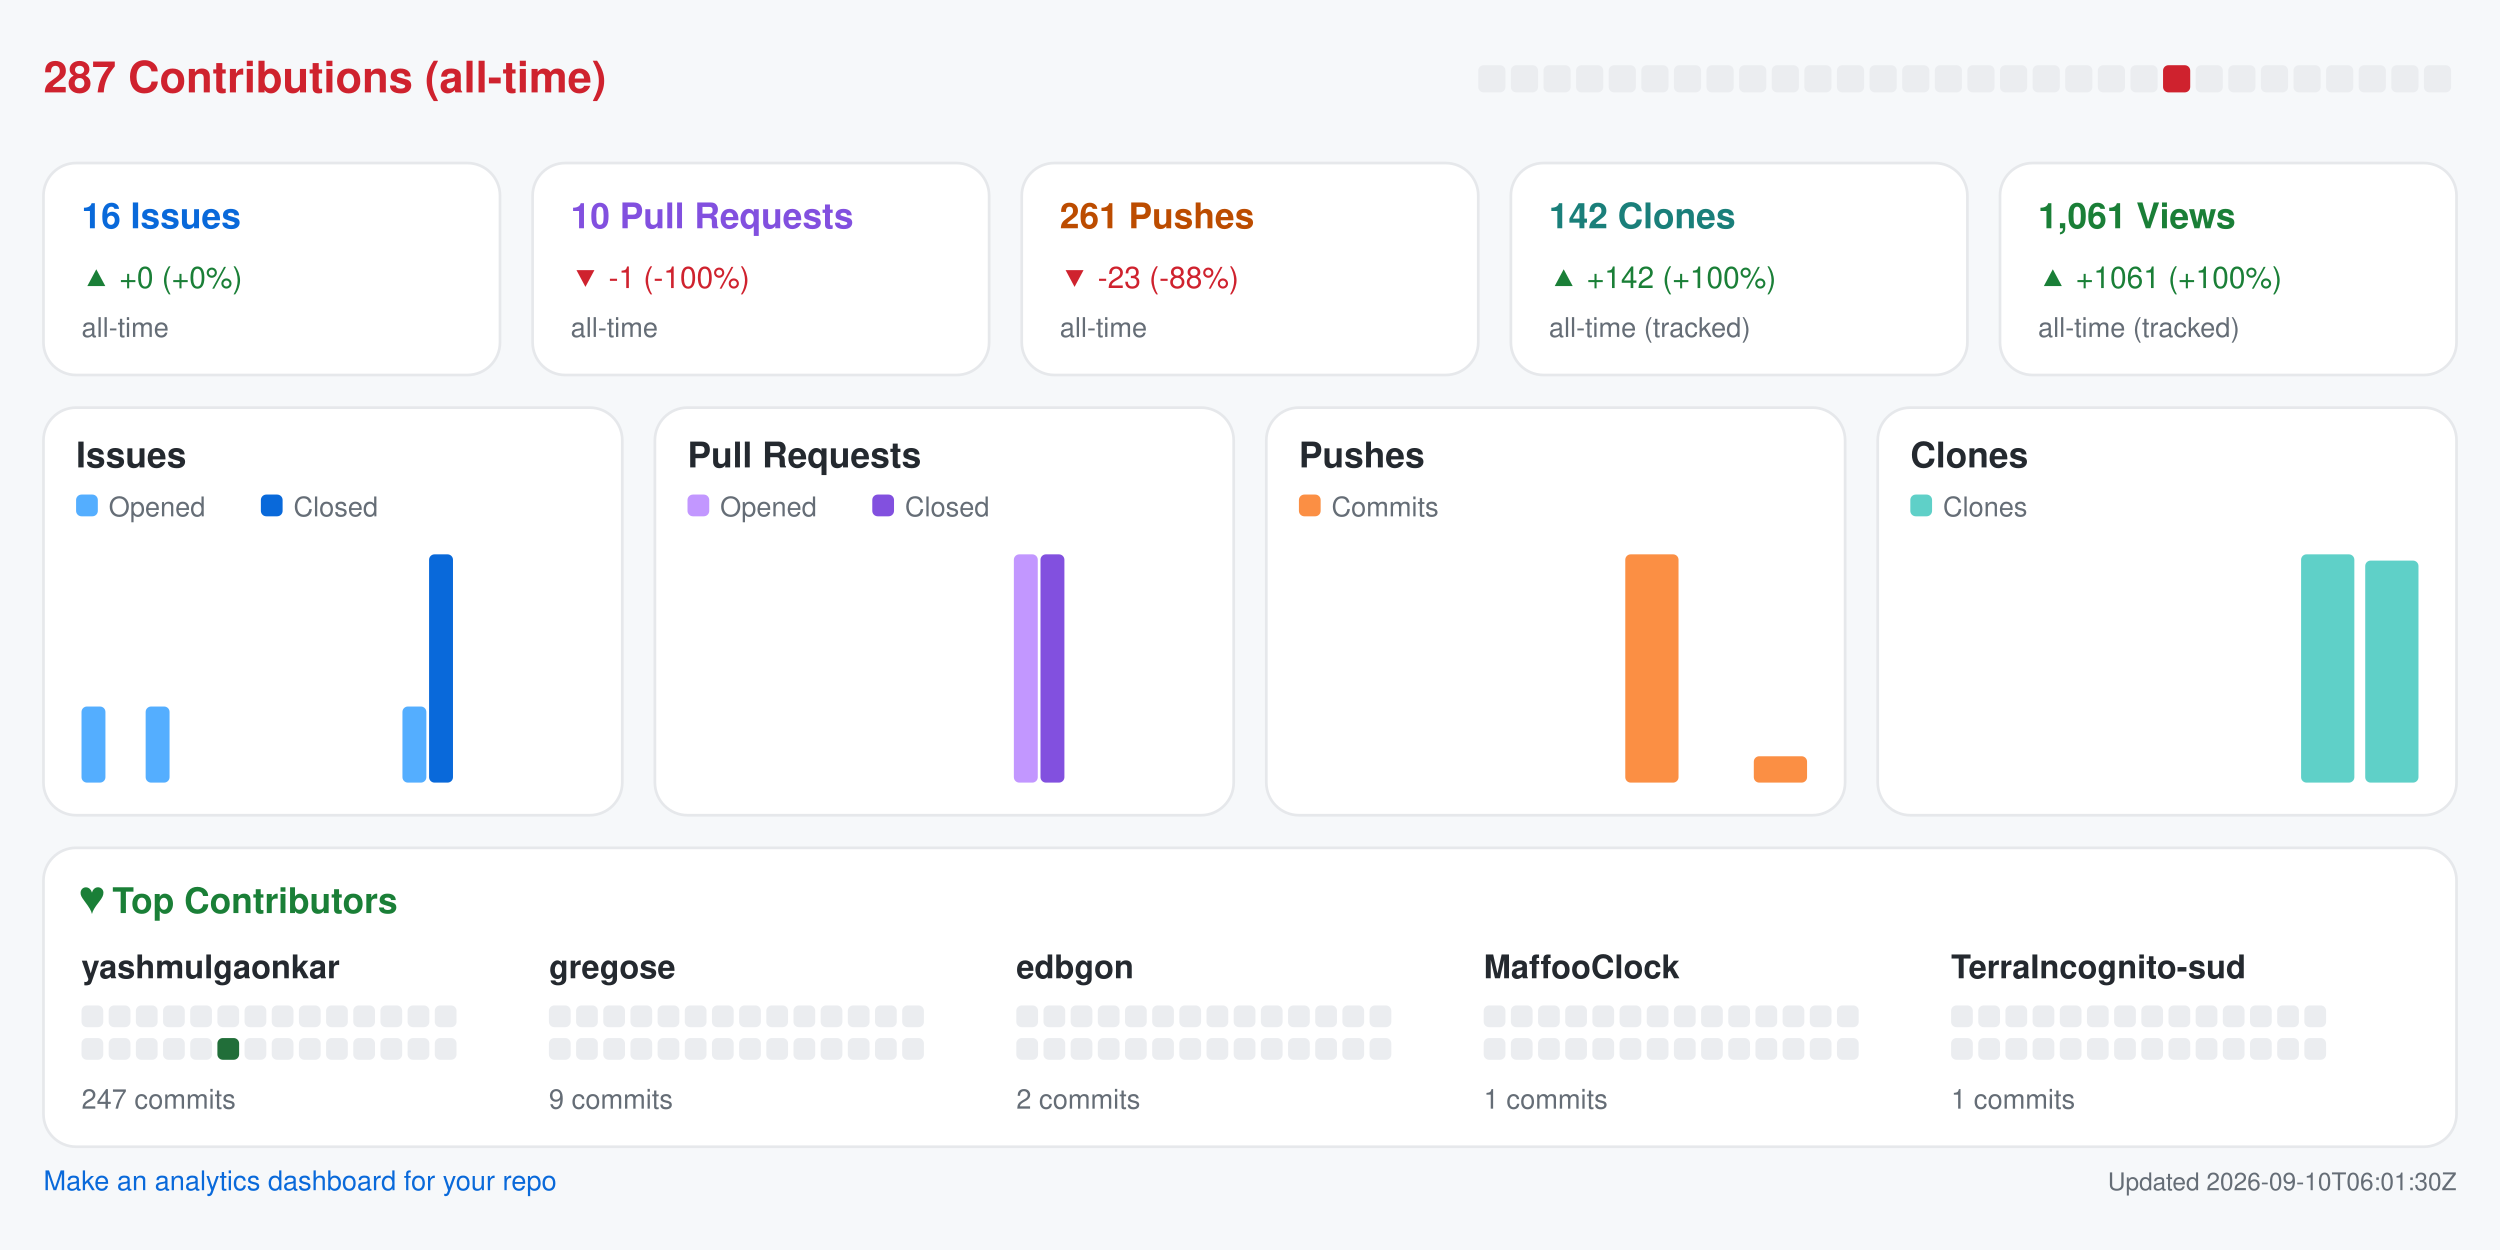
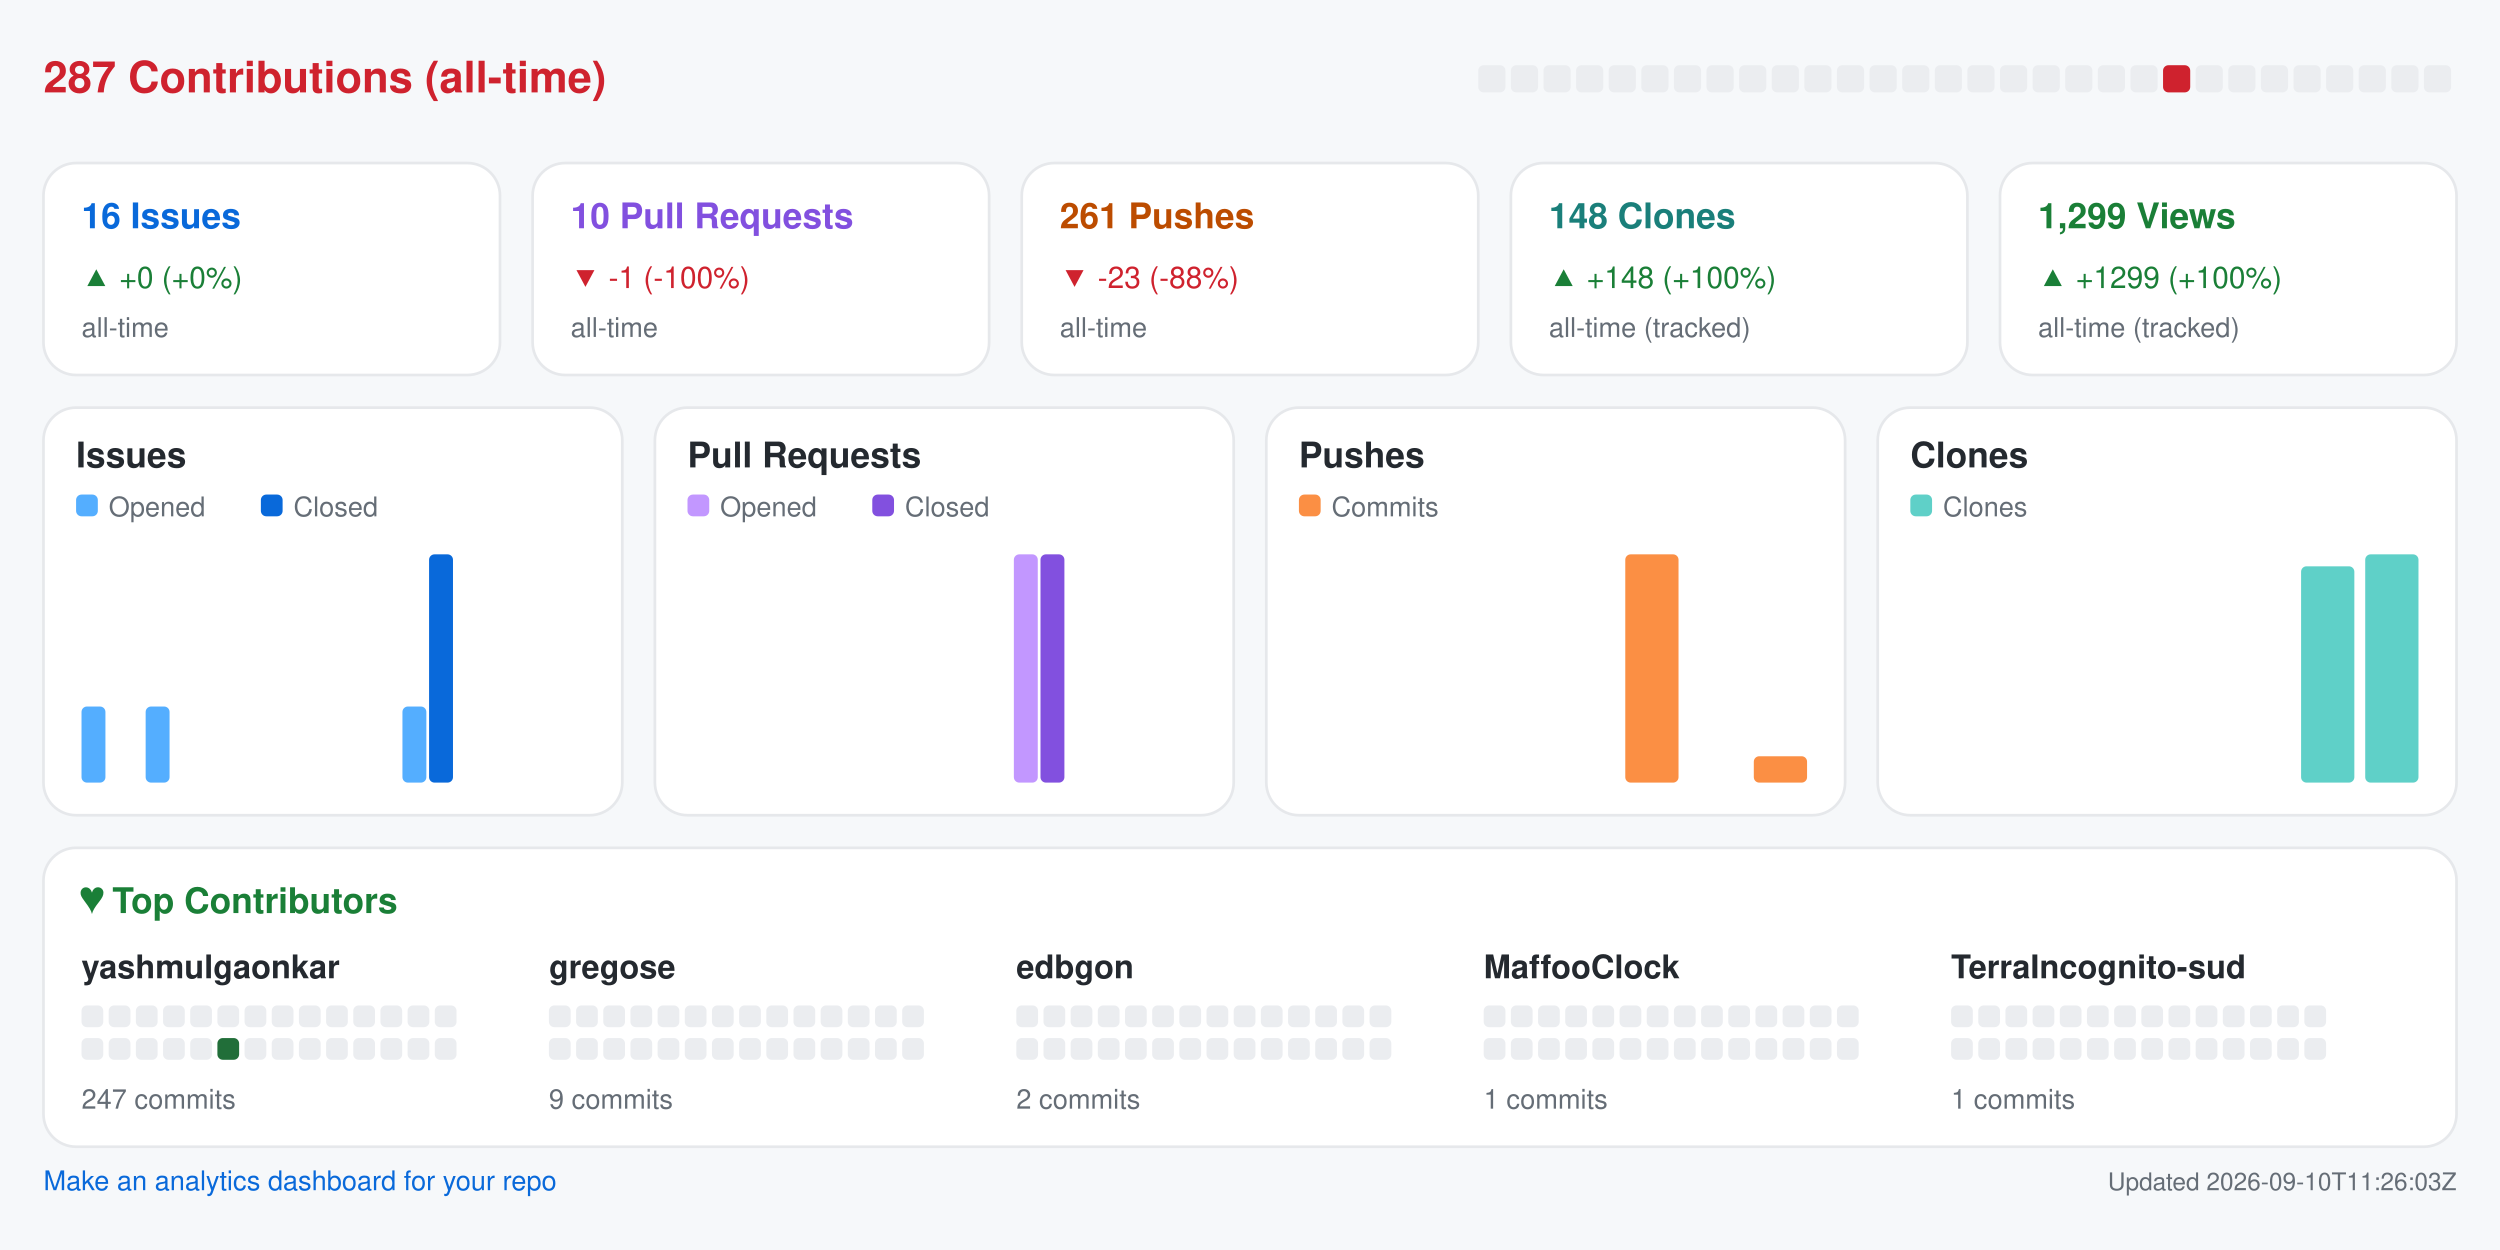
<svg xmlns="http://www.w3.org/2000/svg" width="920" height="460" viewBox="0 0 920 460" role="img" aria-label="Repository analytics for yashmulgaonkar/halo">
  <rect x="0.0" y="0.0" width="920.0" height="460.0" rx="0" fill="#f6f8fa" />
  <text x="16.0" y="34.0" fill="#cf222e" font-size="16" font-family="-apple-system,BlinkMacSystemFont,Segoe UI,Helvetica,Arial,sans-serif" font-weight="600" text-anchor="start">287 Contributions (all-time)</text>
  <rect x="544.0" y="24.0" width="10.0" height="10.0" rx="2" fill="#ebedf0" />
  <rect x="556.0" y="24.0" width="10.0" height="10.0" rx="2" fill="#ebedf0" />
  <rect x="568.0" y="24.0" width="10.0" height="10.0" rx="2" fill="#ebedf0" />
  <rect x="580.0" y="24.0" width="10.0" height="10.0" rx="2" fill="#ebedf0" />
  <rect x="592.0" y="24.0" width="10.0" height="10.0" rx="2" fill="#ebedf0" />
  <rect x="604.0" y="24.0" width="10.0" height="10.0" rx="2" fill="#ebedf0" />
  <rect x="616.0" y="24.0" width="10.0" height="10.0" rx="2" fill="#ebedf0" />
  <rect x="628.0" y="24.0" width="10.0" height="10.0" rx="2" fill="#ebedf0" />
  <rect x="640.0" y="24.0" width="10.0" height="10.0" rx="2" fill="#ebedf0" />
  <rect x="652.0" y="24.0" width="10.0" height="10.0" rx="2" fill="#ebedf0" />
  <rect x="664.0" y="24.0" width="10.0" height="10.0" rx="2" fill="#ebedf0" />
  <rect x="676.0" y="24.0" width="10.0" height="10.0" rx="2" fill="#ebedf0" />
  <rect x="688.0" y="24.0" width="10.0" height="10.0" rx="2" fill="#ebedf0" />
  <rect x="700.0" y="24.0" width="10.0" height="10.0" rx="2" fill="#ebedf0" />
  <rect x="712.0" y="24.0" width="10.0" height="10.0" rx="2" fill="#ebedf0" />
  <rect x="724.0" y="24.0" width="10.0" height="10.0" rx="2" fill="#ebedf0" />
  <rect x="736.0" y="24.0" width="10.0" height="10.0" rx="2" fill="#ebedf0" />
  <rect x="748.0" y="24.0" width="10.0" height="10.0" rx="2" fill="#ebedf0" />
  <rect x="760.0" y="24.0" width="10.0" height="10.0" rx="2" fill="#ebedf0" />
  <rect x="772.0" y="24.0" width="10.0" height="10.0" rx="2" fill="#ebedf0" />
  <rect x="784.0" y="24.0" width="10.0" height="10.0" rx="2" fill="#ebedf0" />
  <rect x="796.0" y="24.0" width="10.0" height="10.0" rx="2" fill="#cf222e" />
  <rect x="808.0" y="24.0" width="10.0" height="10.0" rx="2" fill="#ebedf0" />
  <rect x="820.0" y="24.0" width="10.0" height="10.0" rx="2" fill="#ebedf0" />
  <rect x="832.0" y="24.0" width="10.0" height="10.0" rx="2" fill="#ebedf0" />
  <rect x="844.0" y="24.0" width="10.0" height="10.0" rx="2" fill="#ebedf0" />
  <rect x="856.0" y="24.0" width="10.0" height="10.0" rx="2" fill="#ebedf0" />
  <rect x="868.0" y="24.0" width="10.0" height="10.0" rx="2" fill="#ebedf0" />
  <rect x="880.0" y="24.0" width="10.0" height="10.0" rx="2" fill="#ebedf0" />
  <rect x="892.0" y="24.0" width="10.0" height="10.0" rx="2" fill="#ebedf0" />
  <rect x="16.0" y="60.0" width="168.0" height="78.0" rx="12" fill="#ffffff" stroke="#e6e8eb" />
  <text x="30.0" y="84.0" fill="#0969da" font-size="13" font-family="-apple-system,BlinkMacSystemFont,Segoe UI,Helvetica,Arial,sans-serif" font-weight="600" text-anchor="start">16 Issues</text>
  <text x="30.0" y="106.0" fill="#1a7f37" font-size="11" font-family="-apple-system,BlinkMacSystemFont,Segoe UI,Helvetica,Arial,sans-serif" font-weight="400" text-anchor="start">▲ +0 (+0%)</text>
  <text x="30.0" y="124.0" fill="#656d76" font-size="10" font-family="-apple-system,BlinkMacSystemFont,Segoe UI,Helvetica,Arial,sans-serif" font-weight="400" text-anchor="start">all-time</text>
  <rect x="196.0" y="60.0" width="168.0" height="78.0" rx="12" fill="#ffffff" stroke="#e6e8eb" />
  <text x="210.0" y="84.0" fill="#8250df" font-size="13" font-family="-apple-system,BlinkMacSystemFont,Segoe UI,Helvetica,Arial,sans-serif" font-weight="600" text-anchor="start">10 Pull Requests</text>
  <text x="210.0" y="106.0" fill="#cf222e" font-size="11" font-family="-apple-system,BlinkMacSystemFont,Segoe UI,Helvetica,Arial,sans-serif" font-weight="400" text-anchor="start">▼ -1 (-100%)</text>
  <text x="210.0" y="124.0" fill="#656d76" font-size="10" font-family="-apple-system,BlinkMacSystemFont,Segoe UI,Helvetica,Arial,sans-serif" font-weight="400" text-anchor="start">all-time</text>
  <rect x="376.0" y="60.0" width="168.0" height="78.0" rx="12" fill="#ffffff" stroke="#e6e8eb" />
  <text x="390.0" y="84.0" fill="#bc4c00" font-size="13" font-family="-apple-system,BlinkMacSystemFont,Segoe UI,Helvetica,Arial,sans-serif" font-weight="600" text-anchor="start">261 Pushes</text>
  <text x="390.0" y="106.0" fill="#cf222e" font-size="11" font-family="-apple-system,BlinkMacSystemFont,Segoe UI,Helvetica,Arial,sans-serif" font-weight="400" text-anchor="start">▼ -23 (-88%)</text>
  <text x="390.0" y="124.0" fill="#656d76" font-size="10" font-family="-apple-system,BlinkMacSystemFont,Segoe UI,Helvetica,Arial,sans-serif" font-weight="400" text-anchor="start">all-time</text>
  <rect x="556.0" y="60.0" width="168.0" height="78.0" rx="12" fill="#ffffff" stroke="#e6e8eb" />
-   <text x="570.0" y="84.0" fill="#1a7f7a" font-size="13" font-family="-apple-system,BlinkMacSystemFont,Segoe UI,Helvetica,Arial,sans-serif" font-weight="600" text-anchor="start">142 Clones</text>
-   <text x="570.0" y="106.0" fill="#1a7f37" font-size="11" font-family="-apple-system,BlinkMacSystemFont,Segoe UI,Helvetica,Arial,sans-serif" font-weight="400" text-anchor="start">▲ +142 (+100%)</text>
+   <text x="570.0" y="84.0" fill="#1a7f7a" font-size="13" font-family="-apple-system,BlinkMacSystemFont,Segoe UI,Helvetica,Arial,sans-serif" font-weight="600" text-anchor="start">148 Clones</text>
+   <text x="570.0" y="106.0" fill="#1a7f37" font-size="11" font-family="-apple-system,BlinkMacSystemFont,Segoe UI,Helvetica,Arial,sans-serif" font-weight="400" text-anchor="start">▲ +148 (+100%)</text>
  <text x="570.0" y="124.0" fill="#656d76" font-size="10" font-family="-apple-system,BlinkMacSystemFont,Segoe UI,Helvetica,Arial,sans-serif" font-weight="400" text-anchor="start">all-time (tracked)</text>
  <rect x="736.0" y="60.0" width="168.0" height="78.0" rx="12" fill="#ffffff" stroke="#e6e8eb" />
-   <text x="750.0" y="84.0" fill="#1a7f37" font-size="13" font-family="-apple-system,BlinkMacSystemFont,Segoe UI,Helvetica,Arial,sans-serif" font-weight="600" text-anchor="start">1,061 Views</text>
-   <text x="750.0" y="106.0" fill="#1a7f37" font-size="11" font-family="-apple-system,BlinkMacSystemFont,Segoe UI,Helvetica,Arial,sans-serif" font-weight="400" text-anchor="start">▲ +1061 (+100%)</text>
+   <text x="750.0" y="84.0" fill="#1a7f37" font-size="13" font-family="-apple-system,BlinkMacSystemFont,Segoe UI,Helvetica,Arial,sans-serif" font-weight="600" text-anchor="start">1,299 Views</text>
+   <text x="750.0" y="106.0" fill="#1a7f37" font-size="11" font-family="-apple-system,BlinkMacSystemFont,Segoe UI,Helvetica,Arial,sans-serif" font-weight="400" text-anchor="start">▲ +1299 (+100%)</text>
  <text x="750.0" y="124.0" fill="#656d76" font-size="10" font-family="-apple-system,BlinkMacSystemFont,Segoe UI,Helvetica,Arial,sans-serif" font-weight="400" text-anchor="start">all-time (tracked)</text>
  <rect x="16.0" y="150.0" width="213.0" height="150.0" rx="12" fill="#ffffff" stroke="#e6e8eb" />
  <text x="28.0" y="172.0" fill="#24292f" font-size="13" font-family="-apple-system,BlinkMacSystemFont,Segoe UI,Helvetica,Arial,sans-serif" font-weight="600" text-anchor="start">Issues</text>
  <rect x="28.0" y="182.0" width="8.0" height="8.0" rx="2" fill="#54aeff" />
  <text x="40.0" y="190.0" fill="#656d76" font-size="10" font-family="-apple-system,BlinkMacSystemFont,Segoe UI,Helvetica,Arial,sans-serif" font-weight="400" text-anchor="start">Opened</text>
  <rect x="96.0" y="182.0" width="8.0" height="8.0" rx="2" fill="#0969da" />
  <text x="108.0" y="190.0" fill="#656d76" font-size="10" font-family="-apple-system,BlinkMacSystemFont,Segoe UI,Helvetica,Arial,sans-serif" font-weight="400" text-anchor="start">Closed</text>
  <rect x="30.0" y="260.0" width="8.8" height="28.0" rx="2" fill="#54aeff" />
  <rect x="39.8" y="288.0" width="8.8" height="0.0" rx="2" fill="#0969da" />
  <rect x="53.6" y="260.0" width="8.8" height="28.0" rx="2" fill="#54aeff" />
  <rect x="63.4" y="288.0" width="8.8" height="0.0" rx="2" fill="#0969da" />
  <rect x="77.2" y="288.0" width="8.8" height="0.0" rx="2" fill="#54aeff" />
  <rect x="87.1" y="288.0" width="8.8" height="0.0" rx="2" fill="#0969da" />
  <rect x="100.9" y="288.0" width="8.8" height="0.0" rx="2" fill="#54aeff" />
  <rect x="110.7" y="288.0" width="8.8" height="0.0" rx="2" fill="#0969da" />
  <rect x="124.5" y="288.0" width="8.8" height="0.0" rx="2" fill="#54aeff" />
  <rect x="134.3" y="288.0" width="8.8" height="0.0" rx="2" fill="#0969da" />
  <rect x="148.1" y="260.0" width="8.8" height="28.0" rx="2" fill="#54aeff" />
  <rect x="157.9" y="204.0" width="8.8" height="84.0" rx="2" fill="#0969da" />
  <rect x="171.8" y="288.0" width="8.8" height="0.0" rx="2" fill="#54aeff" />
  <rect x="181.6" y="288.0" width="8.8" height="0.0" rx="2" fill="#0969da" />
  <rect x="195.4" y="288.0" width="8.8" height="0.0" rx="2" fill="#54aeff" />
  <rect x="205.2" y="288.0" width="8.8" height="0.0" rx="2" fill="#0969da" />
  <rect x="241.0" y="150.0" width="213.0" height="150.0" rx="12" fill="#ffffff" stroke="#e6e8eb" />
  <text x="253.0" y="172.0" fill="#24292f" font-size="13" font-family="-apple-system,BlinkMacSystemFont,Segoe UI,Helvetica,Arial,sans-serif" font-weight="600" text-anchor="start">Pull Requests</text>
  <rect x="253.0" y="182.0" width="8.0" height="8.0" rx="2" fill="#c297ff" />
  <text x="265.0" y="190.0" fill="#656d76" font-size="10" font-family="-apple-system,BlinkMacSystemFont,Segoe UI,Helvetica,Arial,sans-serif" font-weight="400" text-anchor="start">Opened</text>
  <rect x="321.0" y="182.0" width="8.0" height="8.0" rx="2" fill="#8250df" />
  <text x="333.0" y="190.0" fill="#656d76" font-size="10" font-family="-apple-system,BlinkMacSystemFont,Segoe UI,Helvetica,Arial,sans-serif" font-weight="400" text-anchor="start">Closed</text>
  <rect x="255.0" y="288.0" width="8.8" height="0.0" rx="2" fill="#c297ff" />
  <rect x="264.8" y="288.0" width="8.8" height="0.0" rx="2" fill="#8250df" />
  <rect x="278.6" y="288.0" width="8.8" height="0.0" rx="2" fill="#c297ff" />
  <rect x="288.4" y="288.0" width="8.8" height="0.0" rx="2" fill="#8250df" />
  <rect x="302.2" y="288.0" width="8.8" height="0.0" rx="2" fill="#c297ff" />
  <rect x="312.1" y="288.0" width="8.8" height="0.0" rx="2" fill="#8250df" />
  <rect x="325.9" y="288.0" width="8.8" height="0.0" rx="2" fill="#c297ff" />
  <rect x="335.7" y="288.0" width="8.8" height="0.0" rx="2" fill="#8250df" />
  <rect x="349.5" y="288.0" width="8.8" height="0.0" rx="2" fill="#c297ff" />
  <rect x="359.3" y="288.0" width="8.8" height="0.0" rx="2" fill="#8250df" />
  <rect x="373.1" y="204.0" width="8.8" height="84.0" rx="2" fill="#c297ff" />
  <rect x="382.9" y="204.0" width="8.8" height="84.0" rx="2" fill="#8250df" />
  <rect x="396.8" y="288.0" width="8.8" height="0.0" rx="2" fill="#c297ff" />
  <rect x="406.6" y="288.0" width="8.8" height="0.0" rx="2" fill="#8250df" />
  <rect x="420.4" y="288.0" width="8.8" height="0.0" rx="2" fill="#c297ff" />
  <rect x="430.2" y="288.0" width="8.8" height="0.0" rx="2" fill="#8250df" />
  <rect x="466.0" y="150.0" width="213.0" height="150.0" rx="12" fill="#ffffff" stroke="#e6e8eb" />
  <text x="478.0" y="172.0" fill="#24292f" font-size="13" font-family="-apple-system,BlinkMacSystemFont,Segoe UI,Helvetica,Arial,sans-serif" font-weight="600" text-anchor="start">Pushes</text>
  <rect x="478.0" y="182.0" width="8.0" height="8.0" rx="2" fill="#fb8f44" />
  <text x="490.0" y="190.0" fill="#656d76" font-size="10" font-family="-apple-system,BlinkMacSystemFont,Segoe UI,Helvetica,Arial,sans-serif" font-weight="400" text-anchor="start">Commits</text>
  <rect x="480.0" y="288.0" width="19.6" height="0.0" rx="2" fill="#fb8f44" />
  <rect x="503.6" y="288.0" width="19.6" height="0.0" rx="2" fill="#fb8f44" />
  <rect x="527.2" y="288.0" width="19.6" height="0.0" rx="2" fill="#fb8f44" />
  <rect x="550.9" y="288.0" width="19.6" height="0.0" rx="2" fill="#fb8f44" />
  <rect x="574.5" y="288.0" width="19.6" height="0.0" rx="2" fill="#fb8f44" />
  <rect x="598.1" y="204.0" width="19.6" height="84.0" rx="2" fill="#fb8f44" />
  <rect x="621.8" y="288.0" width="19.6" height="0.0" rx="2" fill="#fb8f44" />
  <rect x="645.4" y="278.3" width="19.6" height="9.7" rx="2" fill="#fb8f44" />
  <rect x="691.0" y="150.0" width="213.0" height="150.0" rx="12" fill="#ffffff" stroke="#e6e8eb" />
  <text x="703.0" y="172.0" fill="#24292f" font-size="13" font-family="-apple-system,BlinkMacSystemFont,Segoe UI,Helvetica,Arial,sans-serif" font-weight="600" text-anchor="start">Clones</text>
  <rect x="703.0" y="182.0" width="8.0" height="8.0" rx="2" fill="#5fd0c8" />
  <text x="715.0" y="190.0" fill="#656d76" font-size="10" font-family="-apple-system,BlinkMacSystemFont,Segoe UI,Helvetica,Arial,sans-serif" font-weight="400" text-anchor="start">Clones</text>
  <rect x="705.0" y="288.0" width="19.6" height="0.0" rx="2" fill="#5fd0c8" />
  <rect x="728.6" y="288.0" width="19.6" height="0.0" rx="2" fill="#5fd0c8" />
  <rect x="752.2" y="288.0" width="19.6" height="0.0" rx="2" fill="#5fd0c8" />
  <rect x="775.9" y="288.0" width="19.6" height="0.0" rx="2" fill="#5fd0c8" />
  <rect x="799.5" y="288.0" width="19.6" height="0.0" rx="2" fill="#5fd0c8" />
  <rect x="823.1" y="288.0" width="19.6" height="0.0" rx="2" fill="#5fd0c8" />
-   <rect x="846.8" y="204.0" width="19.6" height="84.0" rx="2" fill="#5fd0c8" />
-   <rect x="870.4" y="206.3" width="19.6" height="81.7" rx="2" fill="#5fd0c8" />
+   <rect x="846.8" y="208.4" width="19.6" height="79.6" rx="2" fill="#5fd0c8" />
+   <rect x="870.4" y="204.0" width="19.6" height="84.0" rx="2" fill="#5fd0c8" />
  <rect x="16.0" y="312.0" width="888.0" height="110.0" rx="12" fill="#ffffff" stroke="#e6e8eb" />
  <text x="30.0" y="336.0" fill="#1a7f37" font-size="13" font-family="-apple-system,BlinkMacSystemFont,Segoe UI,Helvetica,Arial,sans-serif" font-weight="600" text-anchor="start">♥  Top Contributors</text>
  <text x="30.0" y="360.0" fill="#24292f" font-size="12" font-family="-apple-system,BlinkMacSystemFont,Segoe UI,Helvetica,Arial,sans-serif" font-weight="600" text-anchor="start">yashmulgaonkar</text>
  <rect x="30.0" y="370.0" width="8.0" height="8.0" rx="2" fill="#ebedf0" />
  <rect x="40.0" y="370.0" width="8.0" height="8.0" rx="2" fill="#ebedf0" />
  <rect x="50.0" y="370.0" width="8.0" height="8.0" rx="2" fill="#ebedf0" />
  <rect x="60.0" y="370.0" width="8.0" height="8.0" rx="2" fill="#ebedf0" />
  <rect x="70.0" y="370.0" width="8.0" height="8.0" rx="2" fill="#ebedf0" />
  <rect x="80.0" y="370.0" width="8.0" height="8.0" rx="2" fill="#ebedf0" />
  <rect x="90.0" y="370.0" width="8.0" height="8.0" rx="2" fill="#ebedf0" />
  <rect x="100.0" y="370.0" width="8.0" height="8.0" rx="2" fill="#ebedf0" />
  <rect x="110.0" y="370.0" width="8.0" height="8.0" rx="2" fill="#ebedf0" />
  <rect x="120.0" y="370.0" width="8.0" height="8.0" rx="2" fill="#ebedf0" />
  <rect x="130.0" y="370.0" width="8.0" height="8.0" rx="2" fill="#ebedf0" />
  <rect x="140.0" y="370.0" width="8.0" height="8.0" rx="2" fill="#ebedf0" />
  <rect x="150.0" y="370.0" width="8.0" height="8.0" rx="2" fill="#ebedf0" />
  <rect x="160.0" y="370.0" width="8.0" height="8.0" rx="2" fill="#ebedf0" />
  <rect x="30.0" y="382.0" width="8.0" height="8.0" rx="2" fill="#ebedf0" />
  <rect x="40.0" y="382.0" width="8.0" height="8.0" rx="2" fill="#ebedf0" />
  <rect x="50.0" y="382.0" width="8.0" height="8.0" rx="2" fill="#ebedf0" />
  <rect x="60.0" y="382.0" width="8.0" height="8.0" rx="2" fill="#ebedf0" />
  <rect x="70.0" y="382.0" width="8.0" height="8.0" rx="2" fill="#ebedf0" />
  <rect x="80.0" y="382.0" width="8.0" height="8.0" rx="2" fill="#216e39" />
  <rect x="90.0" y="382.0" width="8.0" height="8.0" rx="2" fill="#ebedf0" />
  <rect x="100.0" y="382.0" width="8.0" height="8.0" rx="2" fill="#ebedf0" />
  <rect x="110.0" y="382.0" width="8.0" height="8.0" rx="2" fill="#ebedf0" />
  <rect x="120.0" y="382.0" width="8.0" height="8.0" rx="2" fill="#ebedf0" />
  <rect x="130.0" y="382.0" width="8.0" height="8.0" rx="2" fill="#ebedf0" />
  <rect x="140.0" y="382.0" width="8.0" height="8.0" rx="2" fill="#ebedf0" />
  <rect x="150.0" y="382.0" width="8.0" height="8.0" rx="2" fill="#ebedf0" />
  <rect x="160.0" y="382.0" width="8.0" height="8.0" rx="2" fill="#ebedf0" />
  <text x="30.0" y="408.0" fill="#656d76" font-size="10" font-family="-apple-system,BlinkMacSystemFont,Segoe UI,Helvetica,Arial,sans-serif" font-weight="400" text-anchor="start">247 commits</text>
  <text x="202.0" y="360.0" fill="#24292f" font-size="12" font-family="-apple-system,BlinkMacSystemFont,Segoe UI,Helvetica,Arial,sans-serif" font-weight="600" text-anchor="start">gregose</text>
  <rect x="202.0" y="370.0" width="8.0" height="8.0" rx="2" fill="#ebedf0" />
  <rect x="212.0" y="370.0" width="8.0" height="8.0" rx="2" fill="#ebedf0" />
  <rect x="222.0" y="370.0" width="8.0" height="8.0" rx="2" fill="#ebedf0" />
  <rect x="232.0" y="370.0" width="8.0" height="8.0" rx="2" fill="#ebedf0" />
  <rect x="242.0" y="370.0" width="8.0" height="8.0" rx="2" fill="#ebedf0" />
  <rect x="252.0" y="370.0" width="8.0" height="8.0" rx="2" fill="#ebedf0" />
  <rect x="262.0" y="370.0" width="8.0" height="8.0" rx="2" fill="#ebedf0" />
  <rect x="272.0" y="370.0" width="8.0" height="8.0" rx="2" fill="#ebedf0" />
  <rect x="282.0" y="370.0" width="8.0" height="8.0" rx="2" fill="#ebedf0" />
  <rect x="292.0" y="370.0" width="8.0" height="8.0" rx="2" fill="#ebedf0" />
  <rect x="302.0" y="370.0" width="8.0" height="8.0" rx="2" fill="#ebedf0" />
  <rect x="312.0" y="370.0" width="8.0" height="8.0" rx="2" fill="#ebedf0" />
  <rect x="322.0" y="370.0" width="8.0" height="8.0" rx="2" fill="#ebedf0" />
  <rect x="332.0" y="370.0" width="8.0" height="8.0" rx="2" fill="#ebedf0" />
  <rect x="202.0" y="382.0" width="8.0" height="8.0" rx="2" fill="#ebedf0" />
  <rect x="212.0" y="382.0" width="8.0" height="8.0" rx="2" fill="#ebedf0" />
  <rect x="222.0" y="382.0" width="8.0" height="8.0" rx="2" fill="#ebedf0" />
  <rect x="232.0" y="382.0" width="8.0" height="8.0" rx="2" fill="#ebedf0" />
  <rect x="242.0" y="382.0" width="8.0" height="8.0" rx="2" fill="#ebedf0" />
  <rect x="252.0" y="382.0" width="8.0" height="8.0" rx="2" fill="#ebedf0" />
  <rect x="262.0" y="382.0" width="8.0" height="8.0" rx="2" fill="#ebedf0" />
  <rect x="272.0" y="382.0" width="8.0" height="8.0" rx="2" fill="#ebedf0" />
  <rect x="282.0" y="382.0" width="8.0" height="8.0" rx="2" fill="#ebedf0" />
  <rect x="292.0" y="382.0" width="8.0" height="8.0" rx="2" fill="#ebedf0" />
  <rect x="302.0" y="382.0" width="8.0" height="8.0" rx="2" fill="#ebedf0" />
  <rect x="312.0" y="382.0" width="8.0" height="8.0" rx="2" fill="#ebedf0" />
  <rect x="322.0" y="382.0" width="8.0" height="8.0" rx="2" fill="#ebedf0" />
  <rect x="332.0" y="382.0" width="8.0" height="8.0" rx="2" fill="#ebedf0" />
  <text x="202.0" y="408.0" fill="#656d76" font-size="10" font-family="-apple-system,BlinkMacSystemFont,Segoe UI,Helvetica,Arial,sans-serif" font-weight="400" text-anchor="start">9 commits</text>
  <text x="374.0" y="360.0" fill="#24292f" font-size="12" font-family="-apple-system,BlinkMacSystemFont,Segoe UI,Helvetica,Arial,sans-serif" font-weight="600" text-anchor="start">edbgon</text>
  <rect x="374.0" y="370.0" width="8.0" height="8.0" rx="2" fill="#ebedf0" />
  <rect x="384.0" y="370.0" width="8.0" height="8.0" rx="2" fill="#ebedf0" />
  <rect x="394.0" y="370.0" width="8.0" height="8.0" rx="2" fill="#ebedf0" />
  <rect x="404.0" y="370.0" width="8.0" height="8.0" rx="2" fill="#ebedf0" />
  <rect x="414.0" y="370.0" width="8.0" height="8.0" rx="2" fill="#ebedf0" />
  <rect x="424.0" y="370.0" width="8.0" height="8.0" rx="2" fill="#ebedf0" />
  <rect x="434.0" y="370.0" width="8.0" height="8.0" rx="2" fill="#ebedf0" />
  <rect x="444.0" y="370.0" width="8.0" height="8.0" rx="2" fill="#ebedf0" />
  <rect x="454.0" y="370.0" width="8.0" height="8.0" rx="2" fill="#ebedf0" />
  <rect x="464.0" y="370.0" width="8.0" height="8.0" rx="2" fill="#ebedf0" />
  <rect x="474.0" y="370.0" width="8.0" height="8.0" rx="2" fill="#ebedf0" />
  <rect x="484.0" y="370.0" width="8.0" height="8.0" rx="2" fill="#ebedf0" />
  <rect x="494.0" y="370.0" width="8.0" height="8.0" rx="2" fill="#ebedf0" />
  <rect x="504.0" y="370.0" width="8.0" height="8.0" rx="2" fill="#ebedf0" />
  <rect x="374.0" y="382.0" width="8.0" height="8.0" rx="2" fill="#ebedf0" />
  <rect x="384.0" y="382.0" width="8.0" height="8.0" rx="2" fill="#ebedf0" />
  <rect x="394.0" y="382.0" width="8.0" height="8.0" rx="2" fill="#ebedf0" />
  <rect x="404.0" y="382.0" width="8.0" height="8.0" rx="2" fill="#ebedf0" />
  <rect x="414.0" y="382.0" width="8.0" height="8.0" rx="2" fill="#ebedf0" />
  <rect x="424.0" y="382.0" width="8.0" height="8.0" rx="2" fill="#ebedf0" />
  <rect x="434.0" y="382.0" width="8.0" height="8.0" rx="2" fill="#ebedf0" />
  <rect x="444.0" y="382.0" width="8.0" height="8.0" rx="2" fill="#ebedf0" />
  <rect x="454.0" y="382.0" width="8.0" height="8.0" rx="2" fill="#ebedf0" />
  <rect x="464.0" y="382.0" width="8.0" height="8.0" rx="2" fill="#ebedf0" />
  <rect x="474.0" y="382.0" width="8.0" height="8.0" rx="2" fill="#ebedf0" />
  <rect x="484.0" y="382.0" width="8.0" height="8.0" rx="2" fill="#ebedf0" />
  <rect x="494.0" y="382.0" width="8.0" height="8.0" rx="2" fill="#ebedf0" />
  <rect x="504.0" y="382.0" width="8.0" height="8.0" rx="2" fill="#ebedf0" />
  <text x="374.0" y="408.0" fill="#656d76" font-size="10" font-family="-apple-system,BlinkMacSystemFont,Segoe UI,Helvetica,Arial,sans-serif" font-weight="400" text-anchor="start">2 commits</text>
  <text x="546.0" y="360.0" fill="#24292f" font-size="12" font-family="-apple-system,BlinkMacSystemFont,Segoe UI,Helvetica,Arial,sans-serif" font-weight="600" text-anchor="start">MaffooClock</text>
  <rect x="546.0" y="370.0" width="8.0" height="8.0" rx="2" fill="#ebedf0" />
  <rect x="556.0" y="370.0" width="8.0" height="8.0" rx="2" fill="#ebedf0" />
  <rect x="566.0" y="370.0" width="8.0" height="8.0" rx="2" fill="#ebedf0" />
  <rect x="576.0" y="370.0" width="8.0" height="8.0" rx="2" fill="#ebedf0" />
  <rect x="586.0" y="370.0" width="8.0" height="8.0" rx="2" fill="#ebedf0" />
  <rect x="596.0" y="370.0" width="8.0" height="8.0" rx="2" fill="#ebedf0" />
  <rect x="606.0" y="370.0" width="8.0" height="8.0" rx="2" fill="#ebedf0" />
  <rect x="616.0" y="370.0" width="8.0" height="8.0" rx="2" fill="#ebedf0" />
  <rect x="626.0" y="370.0" width="8.0" height="8.0" rx="2" fill="#ebedf0" />
  <rect x="636.0" y="370.0" width="8.0" height="8.0" rx="2" fill="#ebedf0" />
  <rect x="646.0" y="370.0" width="8.0" height="8.0" rx="2" fill="#ebedf0" />
  <rect x="656.0" y="370.0" width="8.0" height="8.0" rx="2" fill="#ebedf0" />
  <rect x="666.0" y="370.0" width="8.0" height="8.0" rx="2" fill="#ebedf0" />
  <rect x="676.0" y="370.0" width="8.0" height="8.0" rx="2" fill="#ebedf0" />
  <rect x="546.0" y="382.0" width="8.0" height="8.0" rx="2" fill="#ebedf0" />
  <rect x="556.0" y="382.0" width="8.0" height="8.0" rx="2" fill="#ebedf0" />
  <rect x="566.0" y="382.0" width="8.0" height="8.0" rx="2" fill="#ebedf0" />
  <rect x="576.0" y="382.0" width="8.0" height="8.0" rx="2" fill="#ebedf0" />
  <rect x="586.0" y="382.0" width="8.0" height="8.0" rx="2" fill="#ebedf0" />
  <rect x="596.0" y="382.0" width="8.0" height="8.0" rx="2" fill="#ebedf0" />
  <rect x="606.0" y="382.0" width="8.0" height="8.0" rx="2" fill="#ebedf0" />
  <rect x="616.0" y="382.0" width="8.0" height="8.0" rx="2" fill="#ebedf0" />
  <rect x="626.0" y="382.0" width="8.0" height="8.0" rx="2" fill="#ebedf0" />
  <rect x="636.0" y="382.0" width="8.0" height="8.0" rx="2" fill="#ebedf0" />
  <rect x="646.0" y="382.0" width="8.0" height="8.0" rx="2" fill="#ebedf0" />
  <rect x="656.0" y="382.0" width="8.0" height="8.0" rx="2" fill="#ebedf0" />
  <rect x="666.0" y="382.0" width="8.0" height="8.0" rx="2" fill="#ebedf0" />
  <rect x="676.0" y="382.0" width="8.0" height="8.0" rx="2" fill="#ebedf0" />
  <text x="546.0" y="408.0" fill="#656d76" font-size="10" font-family="-apple-system,BlinkMacSystemFont,Segoe UI,Helvetica,Arial,sans-serif" font-weight="400" text-anchor="start">1 commits</text>
  <text x="718.0" y="360.0" fill="#24292f" font-size="12" font-family="-apple-system,BlinkMacSystemFont,Segoe UI,Helvetica,Arial,sans-serif" font-weight="600" text-anchor="start">TerraIncognito-sud</text>
  <rect x="718.0" y="370.0" width="8.0" height="8.0" rx="2" fill="#ebedf0" />
  <rect x="728.0" y="370.0" width="8.0" height="8.0" rx="2" fill="#ebedf0" />
  <rect x="738.0" y="370.0" width="8.0" height="8.0" rx="2" fill="#ebedf0" />
  <rect x="748.0" y="370.0" width="8.0" height="8.0" rx="2" fill="#ebedf0" />
  <rect x="758.0" y="370.0" width="8.0" height="8.0" rx="2" fill="#ebedf0" />
  <rect x="768.0" y="370.0" width="8.0" height="8.0" rx="2" fill="#ebedf0" />
  <rect x="778.0" y="370.0" width="8.0" height="8.0" rx="2" fill="#ebedf0" />
  <rect x="788.0" y="370.0" width="8.0" height="8.0" rx="2" fill="#ebedf0" />
  <rect x="798.0" y="370.0" width="8.0" height="8.0" rx="2" fill="#ebedf0" />
  <rect x="808.0" y="370.0" width="8.0" height="8.0" rx="2" fill="#ebedf0" />
  <rect x="818.0" y="370.0" width="8.0" height="8.0" rx="2" fill="#ebedf0" />
  <rect x="828.0" y="370.0" width="8.0" height="8.0" rx="2" fill="#ebedf0" />
  <rect x="838.0" y="370.0" width="8.0" height="8.0" rx="2" fill="#ebedf0" />
  <rect x="848.0" y="370.0" width="8.0" height="8.0" rx="2" fill="#ebedf0" />
  <rect x="718.0" y="382.0" width="8.0" height="8.0" rx="2" fill="#ebedf0" />
  <rect x="728.0" y="382.0" width="8.0" height="8.0" rx="2" fill="#ebedf0" />
  <rect x="738.0" y="382.0" width="8.0" height="8.0" rx="2" fill="#ebedf0" />
  <rect x="748.0" y="382.0" width="8.0" height="8.0" rx="2" fill="#ebedf0" />
  <rect x="758.0" y="382.0" width="8.0" height="8.0" rx="2" fill="#ebedf0" />
  <rect x="768.0" y="382.0" width="8.0" height="8.0" rx="2" fill="#ebedf0" />
  <rect x="778.0" y="382.0" width="8.0" height="8.0" rx="2" fill="#ebedf0" />
  <rect x="788.0" y="382.0" width="8.0" height="8.0" rx="2" fill="#ebedf0" />
  <rect x="798.0" y="382.0" width="8.0" height="8.0" rx="2" fill="#ebedf0" />
  <rect x="808.0" y="382.0" width="8.0" height="8.0" rx="2" fill="#ebedf0" />
  <rect x="818.0" y="382.0" width="8.0" height="8.0" rx="2" fill="#ebedf0" />
  <rect x="828.0" y="382.0" width="8.0" height="8.0" rx="2" fill="#ebedf0" />
  <rect x="838.0" y="382.0" width="8.0" height="8.0" rx="2" fill="#ebedf0" />
  <rect x="848.0" y="382.0" width="8.0" height="8.0" rx="2" fill="#ebedf0" />
  <text x="718.0" y="408.0" fill="#656d76" font-size="10" font-family="-apple-system,BlinkMacSystemFont,Segoe UI,Helvetica,Arial,sans-serif" font-weight="400" text-anchor="start">1 commits</text>
  <a href="https://github.com/yashmulgaonkar/repo-analytics" target="_blank" rel="noopener noreferrer">
    <text x="16.0" y="438.0" fill="#0969da" font-size="10" font-family="-apple-system,BlinkMacSystemFont,Segoe UI,Helvetica,Arial,sans-serif" font-weight="400" text-anchor="start">Make an analytics dashboard for your repo</text>
  </a>
-   <text x="904.0" y="438.0" fill="#656d76" font-size="9" font-family="-apple-system,BlinkMacSystemFont,Segoe UI,Helvetica,Arial,sans-serif" font-weight="400" text-anchor="end">Updated 2026-09-10T06:01:30Z</text>
+   <text x="904.0" y="438.0" fill="#656d76" font-size="9" font-family="-apple-system,BlinkMacSystemFont,Segoe UI,Helvetica,Arial,sans-serif" font-weight="400" text-anchor="end">Updated 2026-09-10T11:26:03Z</text>
</svg>
